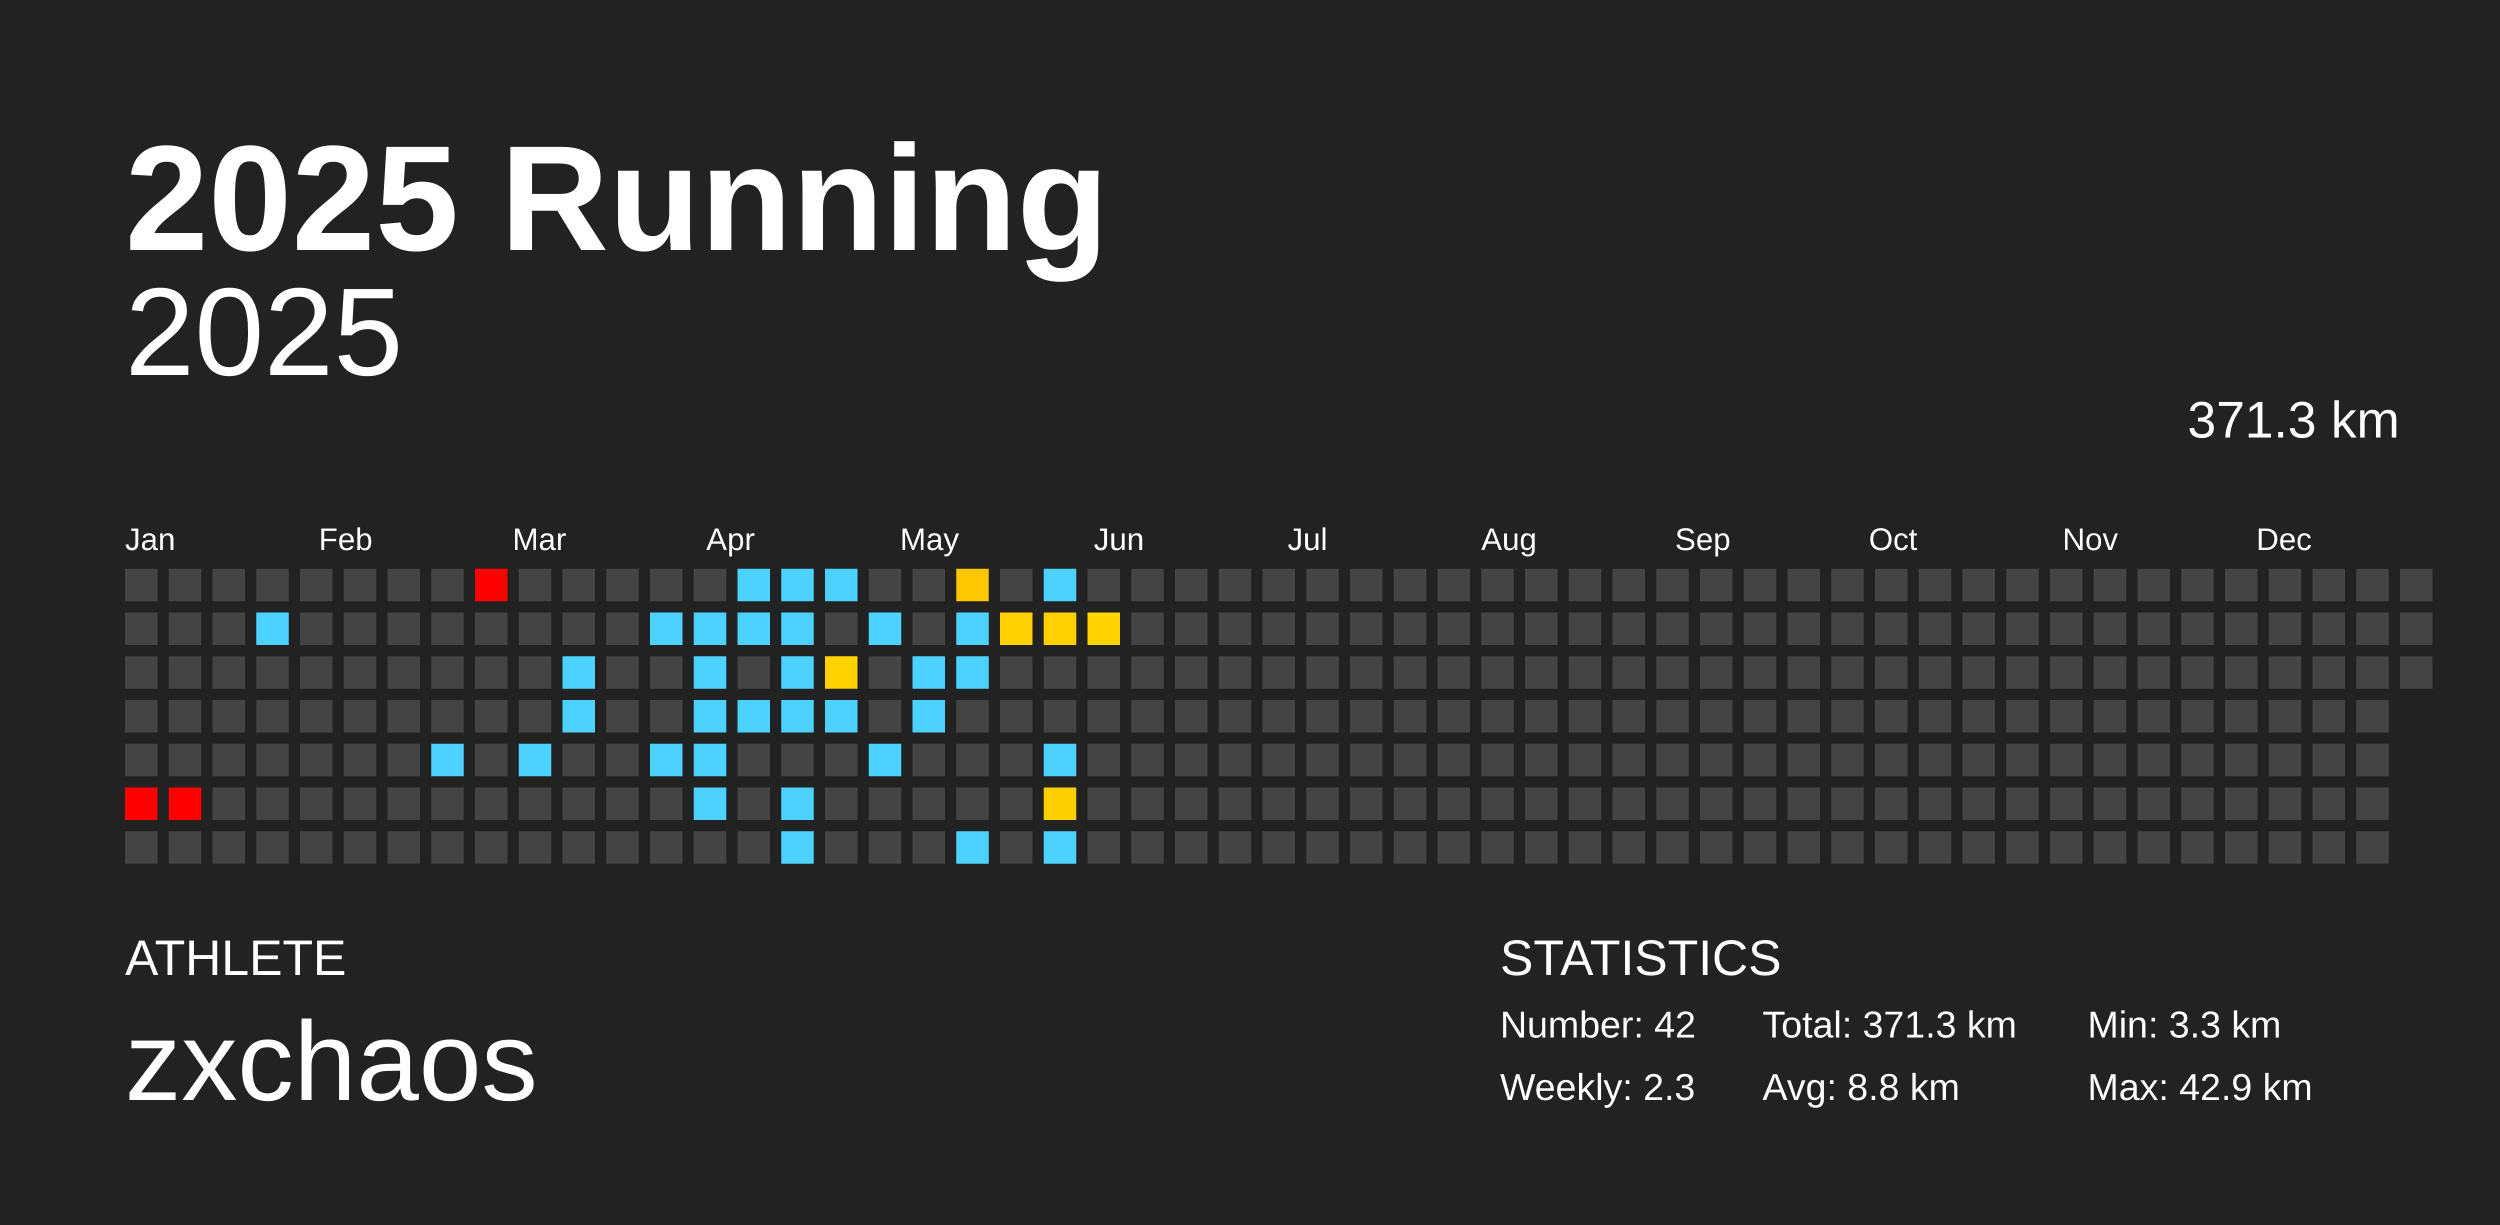
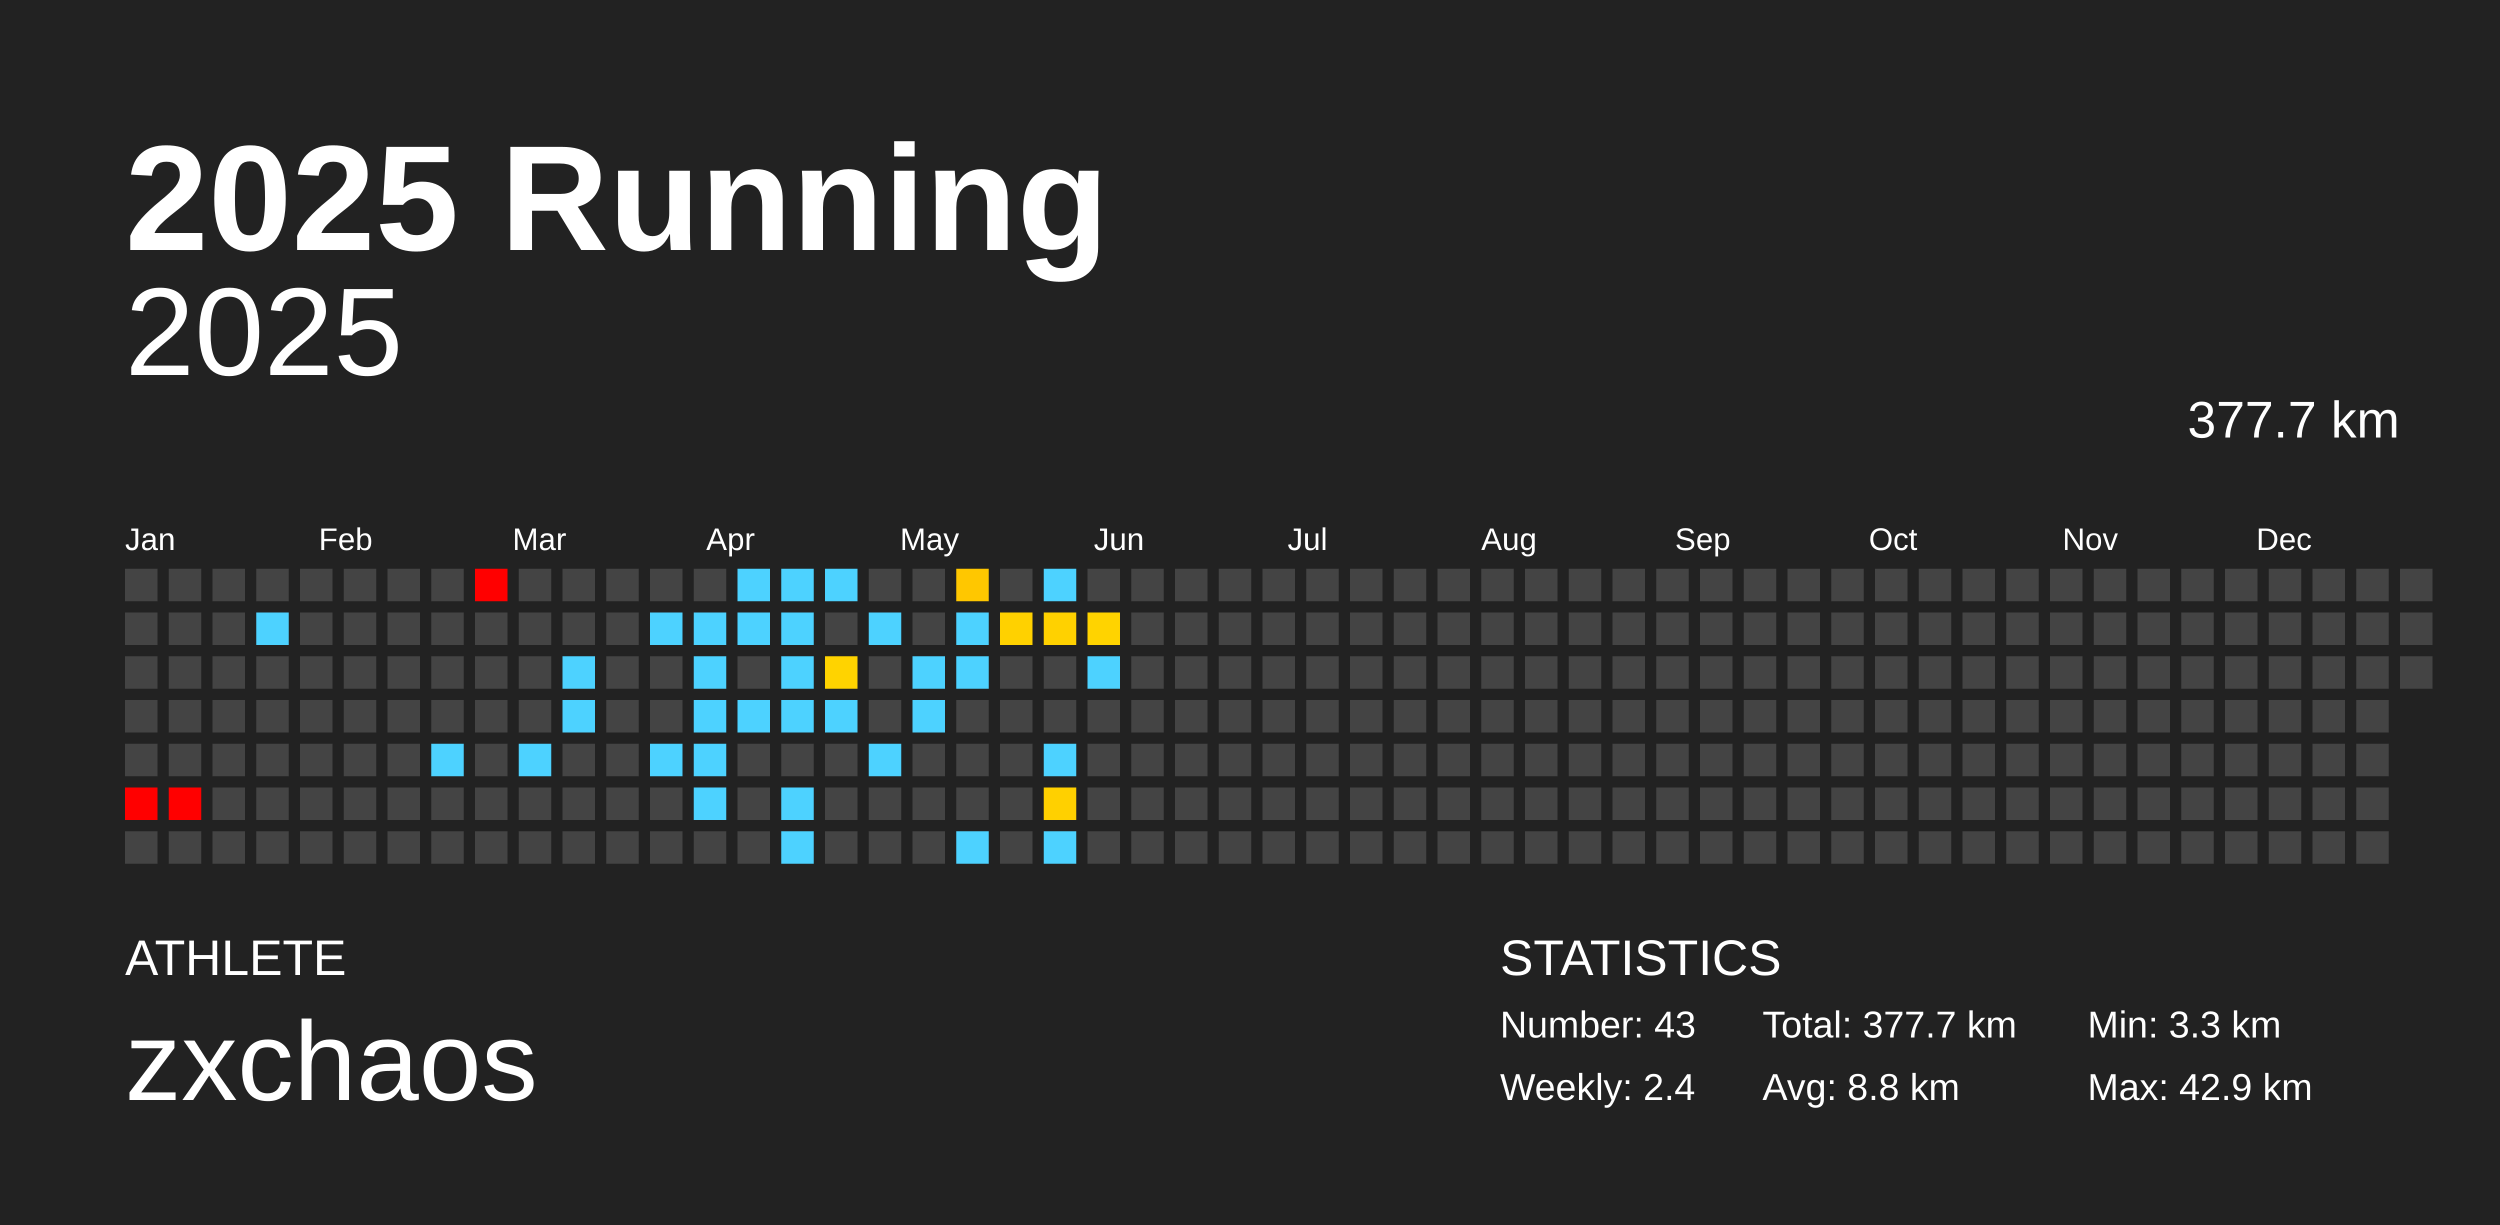
<svg xmlns="http://www.w3.org/2000/svg" baseProfile="full" height="98mm" version="1.1" viewBox="0,0,200,98" width="200mm">
  <defs />
  <rect fill="#222222" height="98" width="200" x="0" y="0" />
  <text fill="#FFFFFF" style="font-size:12px; font-family:Arial; font-weight:bold;" x="10" y="20">2025 Running</text>
  <text fill="#FFFFFF" style="font-size:4px; font-family:Arial" x="10" y="78">ATHLETE</text>
  <text fill="#FFFFFF" style="font-size:9px; font-family:Arial" x="10" y="88">zxchaos</text>
  <text fill="#FFFFFF" style="font-size:4px; font-family:Arial" x="120" y="78">STATISTICS</text>
-   <text fill="#FFFFFF" style="font-size:3px; font-family:Arial" x="120" y="83">Number: 42</text>
-   <text fill="#FFFFFF" style="font-size:3px; font-family:Arial" x="120" y="88">Weekly: 2.3</text>
-   <text fill="#FFFFFF" style="font-size:3px; font-family:Arial" x="141" y="83">Total: 371.3 km</text>
+   <text fill="#FFFFFF" style="font-size:3px; font-family:Arial" x="120" y="83">Number: 43</text>
+   <text fill="#FFFFFF" style="font-size:3px; font-family:Arial" x="120" y="88">Weekly: 2.4</text>
+   <text fill="#FFFFFF" style="font-size:3px; font-family:Arial" x="141" y="83">Total: 377.7 km</text>
  <text fill="#FFFFFF" style="font-size:3px; font-family:Arial" x="141" y="88">Avg: 8.8 km</text>
  <text fill="#FFFFFF" style="font-size:3px; font-family:Arial" x="167" y="83">Min: 3.3 km</text>
  <text fill="#FFFFFF" style="font-size:3px; font-family:Arial" x="167" y="88">Max: 42.9 km</text>
  <text alignment-baseline="hanging" fill="#FFFFFF" style="font-size:10.0px; font-family:Arial;" x="10" y="30">2025</text>
-   <text alignment-baseline="hanging" fill="#FFFFFF" style="font-size:4.125px; font-family:Arial;" x="175" y="35">371.3 km</text>
+   <text alignment-baseline="hanging" fill="#FFFFFF" style="font-size:4.125px; font-family:Arial;" x="175" y="35">377.7 km</text>
  <text fill="#FFFFFF" style="font-size:2.5px; font-family:Arial" x="10.0" y="44">Jan</text>
  <text fill="#FFFFFF" style="font-size:2.5px; font-family:Arial" x="25.5" y="44">Feb</text>
  <text fill="#FFFFFF" style="font-size:2.5px; font-family:Arial" x="41.0" y="44">Mar</text>
  <text fill="#FFFFFF" style="font-size:2.5px; font-family:Arial" x="56.5" y="44">Apr</text>
  <text fill="#FFFFFF" style="font-size:2.5px; font-family:Arial" x="72.0" y="44">May</text>
  <text fill="#FFFFFF" style="font-size:2.5px; font-family:Arial" x="87.5" y="44">Jun</text>
  <text fill="#FFFFFF" style="font-size:2.5px; font-family:Arial" x="103.0" y="44">Jul</text>
  <text fill="#FFFFFF" style="font-size:2.5px; font-family:Arial" x="118.5" y="44">Aug</text>
  <text fill="#FFFFFF" style="font-size:2.5px; font-family:Arial" x="134.0" y="44">Sep</text>
  <text fill="#FFFFFF" style="font-size:2.5px; font-family:Arial" x="149.5" y="44">Oct</text>
  <text fill="#FFFFFF" style="font-size:2.5px; font-family:Arial" x="165.0" y="44">Nov</text>
  <text fill="#FFFFFF" style="font-size:2.5px; font-family:Arial" x="180.5" y="44">Dec</text>
  <rect fill="#444444" height="2.6" width="2.6" x="10.0" y="45.5" />
  <rect fill="#444444" height="2.6" width="2.6" x="10.0" y="49.0" />
  <rect fill="#444444" height="2.6" width="2.6" x="10.0" y="52.5" />
  <rect fill="#444444" height="2.6" width="2.6" x="10.0" y="56.0" />
  <rect fill="#444444" height="2.6" width="2.6" x="10.0" y="59.5" />
  <rect fill="red" height="2.6" width="2.6" x="10.0" y="63.0" />
  <rect fill="#444444" height="2.6" width="2.6" x="10.0" y="66.5" />
  <rect fill="#444444" height="2.6" width="2.6" x="13.5" y="45.5" />
  <rect fill="#444444" height="2.6" width="2.6" x="13.5" y="49.0" />
  <rect fill="#444444" height="2.6" width="2.6" x="13.5" y="52.5" />
  <rect fill="#444444" height="2.6" width="2.6" x="13.5" y="56.0" />
  <rect fill="#444444" height="2.6" width="2.6" x="13.5" y="59.5" />
  <rect fill="red" height="2.6" width="2.6" x="13.5" y="63.0" />
  <rect fill="#444444" height="2.6" width="2.6" x="13.5" y="66.5" />
  <rect fill="#444444" height="2.6" width="2.6" x="17.0" y="45.5" />
  <rect fill="#444444" height="2.6" width="2.6" x="17.0" y="49.0" />
  <rect fill="#444444" height="2.6" width="2.6" x="17.0" y="52.5" />
  <rect fill="#444444" height="2.6" width="2.6" x="17.0" y="56.0" />
  <rect fill="#444444" height="2.6" width="2.6" x="17.0" y="59.5" />
  <rect fill="#444444" height="2.6" width="2.6" x="17.0" y="63.0" />
  <rect fill="#444444" height="2.6" width="2.6" x="17.0" y="66.5" />
  <rect fill="#444444" height="2.6" width="2.6" x="20.5" y="45.5" />
  <rect fill="#4dd2ff" height="2.6" width="2.6" x="20.5" y="49.0" />
  <rect fill="#444444" height="2.6" width="2.6" x="20.5" y="52.5" />
  <rect fill="#444444" height="2.6" width="2.6" x="20.5" y="56.0" />
  <rect fill="#444444" height="2.6" width="2.6" x="20.5" y="59.5" />
  <rect fill="#444444" height="2.6" width="2.6" x="20.5" y="63.0" />
  <rect fill="#444444" height="2.6" width="2.6" x="20.5" y="66.5" />
  <rect fill="#444444" height="2.6" width="2.6" x="24.0" y="45.5" />
  <rect fill="#444444" height="2.6" width="2.6" x="24.0" y="49.0" />
  <rect fill="#444444" height="2.6" width="2.6" x="24.0" y="52.5" />
  <rect fill="#444444" height="2.6" width="2.6" x="24.0" y="56.0" />
  <rect fill="#444444" height="2.6" width="2.6" x="24.0" y="59.5" />
  <rect fill="#444444" height="2.6" width="2.6" x="24.0" y="63.0" />
  <rect fill="#444444" height="2.6" width="2.6" x="24.0" y="66.5" />
  <rect fill="#444444" height="2.6" width="2.6" x="27.5" y="45.5" />
  <rect fill="#444444" height="2.6" width="2.6" x="27.5" y="49.0" />
  <rect fill="#444444" height="2.6" width="2.6" x="27.5" y="52.5" />
  <rect fill="#444444" height="2.6" width="2.6" x="27.5" y="56.0" />
  <rect fill="#444444" height="2.6" width="2.6" x="27.5" y="59.5" />
  <rect fill="#444444" height="2.6" width="2.6" x="27.5" y="63.0" />
  <rect fill="#444444" height="2.6" width="2.6" x="27.5" y="66.5" />
  <rect fill="#444444" height="2.6" width="2.6" x="31.0" y="45.5" />
  <rect fill="#444444" height="2.6" width="2.6" x="31.0" y="49.0" />
  <rect fill="#444444" height="2.6" width="2.6" x="31.0" y="52.5" />
  <rect fill="#444444" height="2.6" width="2.6" x="31.0" y="56.0" />
  <rect fill="#444444" height="2.6" width="2.6" x="31.0" y="59.5" />
  <rect fill="#444444" height="2.6" width="2.6" x="31.0" y="63.0" />
  <rect fill="#444444" height="2.6" width="2.6" x="31.0" y="66.5" />
  <rect fill="#444444" height="2.6" width="2.6" x="34.5" y="45.5" />
  <rect fill="#444444" height="2.6" width="2.6" x="34.5" y="49.0" />
  <rect fill="#444444" height="2.6" width="2.6" x="34.5" y="52.5" />
  <rect fill="#444444" height="2.6" width="2.6" x="34.5" y="56.0" />
  <rect fill="#4dd2ff" height="2.6" width="2.6" x="34.5" y="59.5" />
  <rect fill="#444444" height="2.6" width="2.6" x="34.5" y="63.0" />
  <rect fill="#444444" height="2.6" width="2.6" x="34.5" y="66.5" />
  <rect fill="red" height="2.6" width="2.6" x="38.0" y="45.5" />
  <rect fill="#444444" height="2.6" width="2.6" x="38.0" y="49.0" />
  <rect fill="#444444" height="2.6" width="2.6" x="38.0" y="52.5" />
  <rect fill="#444444" height="2.6" width="2.6" x="38.0" y="56.0" />
  <rect fill="#444444" height="2.6" width="2.6" x="38.0" y="59.5" />
  <rect fill="#444444" height="2.6" width="2.6" x="38.0" y="63.0" />
  <rect fill="#444444" height="2.6" width="2.6" x="38.0" y="66.5" />
  <rect fill="#444444" height="2.6" width="2.6" x="41.5" y="45.5" />
  <rect fill="#444444" height="2.6" width="2.6" x="41.5" y="49.0" />
  <rect fill="#444444" height="2.6" width="2.6" x="41.5" y="52.5" />
  <rect fill="#444444" height="2.6" width="2.6" x="41.5" y="56.0" />
  <rect fill="#4dd2ff" height="2.6" width="2.6" x="41.5" y="59.5" />
  <rect fill="#444444" height="2.6" width="2.6" x="41.5" y="63.0" />
  <rect fill="#444444" height="2.6" width="2.6" x="41.5" y="66.5" />
  <rect fill="#444444" height="2.6" width="2.6" x="45.0" y="45.5" />
  <rect fill="#444444" height="2.6" width="2.6" x="45.0" y="49.0" />
  <rect fill="#4dd2ff" height="2.6" width="2.6" x="45.0" y="52.5" />
  <rect fill="#4dd2ff" height="2.6" width="2.6" x="45.0" y="56.0" />
  <rect fill="#444444" height="2.6" width="2.6" x="45.0" y="59.5" />
  <rect fill="#444444" height="2.6" width="2.6" x="45.0" y="63.0" />
  <rect fill="#444444" height="2.6" width="2.6" x="45.0" y="66.5" />
  <rect fill="#444444" height="2.6" width="2.6" x="48.5" y="45.5" />
  <rect fill="#444444" height="2.6" width="2.6" x="48.5" y="49.0" />
  <rect fill="#444444" height="2.6" width="2.6" x="48.5" y="52.5" />
  <rect fill="#444444" height="2.6" width="2.6" x="48.5" y="56.0" />
  <rect fill="#444444" height="2.6" width="2.6" x="48.5" y="59.5" />
  <rect fill="#444444" height="2.6" width="2.6" x="48.5" y="63.0" />
  <rect fill="#444444" height="2.6" width="2.6" x="48.5" y="66.5" />
  <rect fill="#444444" height="2.6" width="2.6" x="52.0" y="45.5" />
  <rect fill="#4dd2ff" height="2.6" width="2.6" x="52.0" y="49.0" />
  <rect fill="#444444" height="2.6" width="2.6" x="52.0" y="52.5" />
  <rect fill="#444444" height="2.6" width="2.6" x="52.0" y="56.0" />
  <rect fill="#4dd2ff" height="2.6" width="2.6" x="52.0" y="59.5" />
  <rect fill="#444444" height="2.6" width="2.6" x="52.0" y="63.0" />
  <rect fill="#444444" height="2.6" width="2.6" x="52.0" y="66.5" />
  <rect fill="#444444" height="2.6" width="2.6" x="55.5" y="45.5" />
  <rect fill="#4dd2ff" height="2.6" width="2.6" x="55.5" y="49.0" />
  <rect fill="#4dd2ff" height="2.6" width="2.6" x="55.5" y="52.5" />
  <rect fill="#4dd2ff" height="2.6" width="2.6" x="55.5" y="56.0" />
  <rect fill="#4dd2ff" height="2.6" width="2.6" x="55.5" y="59.5" />
  <rect fill="#4dd2ff" height="2.6" width="2.6" x="55.5" y="63.0" />
  <rect fill="#444444" height="2.6" width="2.6" x="55.5" y="66.5" />
  <rect fill="#4dd2ff" height="2.6" width="2.6" x="59.0" y="45.5" />
  <rect fill="#4dd2ff" height="2.6" width="2.6" x="59.0" y="49.0" />
  <rect fill="#444444" height="2.6" width="2.6" x="59.0" y="52.5" />
  <rect fill="#4dd2ff" height="2.6" width="2.6" x="59.0" y="56.0" />
  <rect fill="#444444" height="2.6" width="2.6" x="59.0" y="59.5" />
  <rect fill="#444444" height="2.6" width="2.6" x="59.0" y="63.0" />
  <rect fill="#444444" height="2.6" width="2.6" x="59.0" y="66.5" />
  <rect fill="#4dd2ff" height="2.6" width="2.6" x="62.5" y="45.5" />
  <rect fill="#4dd2ff" height="2.6" width="2.6" x="62.5" y="49.0" />
  <rect fill="#4dd2ff" height="2.6" width="2.6" x="62.5" y="52.5" />
  <rect fill="#4dd2ff" height="2.6" width="2.6" x="62.5" y="56.0" />
  <rect fill="#444444" height="2.6" width="2.6" x="62.5" y="59.5" />
  <rect fill="#4dd2ff" height="2.6" width="2.6" x="62.5" y="63.0" />
  <rect fill="#4dd2ff" height="2.6" width="2.6" x="62.5" y="66.5" />
  <rect fill="#4dd2ff" height="2.6" width="2.6" x="66.0" y="45.5" />
  <rect fill="#444444" height="2.6" width="2.6" x="66.0" y="49.0" />
  <rect fill="#ffd300" height="2.6" width="2.6" x="66.0" y="52.5" />
  <rect fill="#4dd2ff" height="2.6" width="2.6" x="66.0" y="56.0" />
  <rect fill="#444444" height="2.6" width="2.6" x="66.0" y="59.5" />
  <rect fill="#444444" height="2.6" width="2.6" x="66.0" y="63.0" />
  <rect fill="#444444" height="2.6" width="2.6" x="66.0" y="66.5" />
  <rect fill="#444444" height="2.6" width="2.6" x="69.5" y="45.5" />
  <rect fill="#4dd2ff" height="2.6" width="2.6" x="69.5" y="49.0" />
  <rect fill="#444444" height="2.6" width="2.6" x="69.5" y="52.5" />
  <rect fill="#444444" height="2.6" width="2.6" x="69.5" y="56.0" />
  <rect fill="#4dd2ff" height="2.6" width="2.6" x="69.5" y="59.5" />
  <rect fill="#444444" height="2.6" width="2.6" x="69.5" y="63.0" />
  <rect fill="#444444" height="2.6" width="2.6" x="69.5" y="66.5" />
  <rect fill="#444444" height="2.6" width="2.6" x="73.0" y="45.5" />
  <rect fill="#444444" height="2.6" width="2.6" x="73.0" y="49.0" />
  <rect fill="#4dd2ff" height="2.6" width="2.6" x="73.0" y="52.5" />
  <rect fill="#4dd2ff" height="2.6" width="2.6" x="73.0" y="56.0" />
  <rect fill="#444444" height="2.6" width="2.6" x="73.0" y="59.5" />
  <rect fill="#444444" height="2.6" width="2.6" x="73.0" y="63.0" />
  <rect fill="#444444" height="2.6" width="2.6" x="73.0" y="66.5" />
  <rect fill="#ffc700" height="2.6" width="2.6" x="76.5" y="45.5" />
  <rect fill="#4dd2ff" height="2.6" width="2.6" x="76.5" y="49.0" />
  <rect fill="#4dd2ff" height="2.6" width="2.6" x="76.5" y="52.5" />
  <rect fill="#444444" height="2.6" width="2.6" x="76.5" y="56.0" />
  <rect fill="#444444" height="2.6" width="2.6" x="76.5" y="59.5" />
  <rect fill="#444444" height="2.6" width="2.6" x="76.5" y="63.0" />
  <rect fill="#4dd2ff" height="2.6" width="2.6" x="76.5" y="66.5" />
  <rect fill="#444444" height="2.6" width="2.6" x="80.0" y="45.5" />
  <rect fill="#ffd100" height="2.6" width="2.6" x="80.0" y="49.0" />
  <rect fill="#444444" height="2.6" width="2.6" x="80.0" y="52.5" />
  <rect fill="#444444" height="2.6" width="2.6" x="80.0" y="56.0" />
  <rect fill="#444444" height="2.6" width="2.6" x="80.0" y="59.5" />
  <rect fill="#444444" height="2.6" width="2.6" x="80.0" y="63.0" />
  <rect fill="#444444" height="2.6" width="2.6" x="80.0" y="66.5" />
  <rect fill="#4dd2ff" height="2.6" width="2.6" x="83.5" y="45.5" />
  <rect fill="#ffd100" height="2.6" width="2.6" x="83.5" y="49.0" />
  <rect fill="#444444" height="2.6" width="2.6" x="83.5" y="52.5" />
  <rect fill="#444444" height="2.6" width="2.6" x="83.5" y="56.0" />
  <rect fill="#4dd2ff" height="2.6" width="2.6" x="83.5" y="59.5" />
  <rect fill="#ffd000" height="2.6" width="2.6" x="83.5" y="63.0" />
  <rect fill="#4dd2ff" height="2.6" width="2.6" x="83.5" y="66.5" />
  <rect fill="#444444" height="2.6" width="2.6" x="87.0" y="45.5" />
  <rect fill="#ffd300" height="2.6" width="2.6" x="87.0" y="49.0" />
-   <rect fill="#444444" height="2.6" width="2.6" x="87.0" y="52.5" />
+   <rect fill="#4dd2ff" height="2.6" width="2.6" x="87.0" y="52.5" />
  <rect fill="#444444" height="2.6" width="2.6" x="87.0" y="56.0" />
  <rect fill="#444444" height="2.6" width="2.6" x="87.0" y="59.5" />
  <rect fill="#444444" height="2.6" width="2.6" x="87.0" y="63.0" />
  <rect fill="#444444" height="2.6" width="2.6" x="87.0" y="66.5" />
  <rect fill="#444444" height="2.6" width="2.6" x="90.5" y="45.5" />
  <rect fill="#444444" height="2.6" width="2.6" x="90.5" y="49.0" />
  <rect fill="#444444" height="2.6" width="2.6" x="90.5" y="52.5" />
  <rect fill="#444444" height="2.6" width="2.6" x="90.5" y="56.0" />
  <rect fill="#444444" height="2.6" width="2.6" x="90.5" y="59.5" />
  <rect fill="#444444" height="2.6" width="2.6" x="90.5" y="63.0" />
  <rect fill="#444444" height="2.6" width="2.6" x="90.5" y="66.5" />
  <rect fill="#444444" height="2.6" width="2.6" x="94.0" y="45.5" />
  <rect fill="#444444" height="2.6" width="2.6" x="94.0" y="49.0" />
  <rect fill="#444444" height="2.6" width="2.6" x="94.0" y="52.5" />
  <rect fill="#444444" height="2.6" width="2.6" x="94.0" y="56.0" />
  <rect fill="#444444" height="2.6" width="2.6" x="94.0" y="59.5" />
  <rect fill="#444444" height="2.6" width="2.6" x="94.0" y="63.0" />
  <rect fill="#444444" height="2.6" width="2.6" x="94.0" y="66.5" />
  <rect fill="#444444" height="2.6" width="2.6" x="97.5" y="45.5" />
  <rect fill="#444444" height="2.6" width="2.6" x="97.5" y="49.0" />
  <rect fill="#444444" height="2.6" width="2.6" x="97.5" y="52.5" />
  <rect fill="#444444" height="2.6" width="2.6" x="97.5" y="56.0" />
  <rect fill="#444444" height="2.6" width="2.6" x="97.5" y="59.5" />
  <rect fill="#444444" height="2.6" width="2.6" x="97.5" y="63.0" />
  <rect fill="#444444" height="2.6" width="2.6" x="97.5" y="66.5" />
  <rect fill="#444444" height="2.6" width="2.6" x="101.0" y="45.5" />
  <rect fill="#444444" height="2.6" width="2.6" x="101.0" y="49.0" />
  <rect fill="#444444" height="2.6" width="2.6" x="101.0" y="52.5" />
  <rect fill="#444444" height="2.6" width="2.6" x="101.0" y="56.0" />
  <rect fill="#444444" height="2.6" width="2.6" x="101.0" y="59.5" />
  <rect fill="#444444" height="2.6" width="2.6" x="101.0" y="63.0" />
  <rect fill="#444444" height="2.6" width="2.6" x="101.0" y="66.5" />
  <rect fill="#444444" height="2.6" width="2.6" x="104.5" y="45.5" />
  <rect fill="#444444" height="2.6" width="2.6" x="104.5" y="49.0" />
  <rect fill="#444444" height="2.6" width="2.6" x="104.5" y="52.5" />
  <rect fill="#444444" height="2.6" width="2.6" x="104.5" y="56.0" />
  <rect fill="#444444" height="2.6" width="2.6" x="104.5" y="59.5" />
  <rect fill="#444444" height="2.6" width="2.6" x="104.5" y="63.0" />
  <rect fill="#444444" height="2.6" width="2.6" x="104.5" y="66.5" />
  <rect fill="#444444" height="2.6" width="2.6" x="108.0" y="45.5" />
  <rect fill="#444444" height="2.6" width="2.6" x="108.0" y="49.0" />
  <rect fill="#444444" height="2.6" width="2.6" x="108.0" y="52.5" />
  <rect fill="#444444" height="2.6" width="2.6" x="108.0" y="56.0" />
  <rect fill="#444444" height="2.6" width="2.6" x="108.0" y="59.5" />
  <rect fill="#444444" height="2.6" width="2.6" x="108.0" y="63.0" />
  <rect fill="#444444" height="2.6" width="2.6" x="108.0" y="66.5" />
  <rect fill="#444444" height="2.6" width="2.6" x="111.5" y="45.5" />
  <rect fill="#444444" height="2.6" width="2.6" x="111.5" y="49.0" />
  <rect fill="#444444" height="2.6" width="2.6" x="111.5" y="52.5" />
  <rect fill="#444444" height="2.6" width="2.6" x="111.5" y="56.0" />
  <rect fill="#444444" height="2.6" width="2.6" x="111.5" y="59.5" />
  <rect fill="#444444" height="2.6" width="2.6" x="111.5" y="63.0" />
  <rect fill="#444444" height="2.6" width="2.6" x="111.5" y="66.5" />
  <rect fill="#444444" height="2.6" width="2.6" x="115.0" y="45.5" />
  <rect fill="#444444" height="2.6" width="2.6" x="115.0" y="49.0" />
  <rect fill="#444444" height="2.6" width="2.6" x="115.0" y="52.5" />
  <rect fill="#444444" height="2.6" width="2.6" x="115.0" y="56.0" />
  <rect fill="#444444" height="2.6" width="2.6" x="115.0" y="59.5" />
  <rect fill="#444444" height="2.6" width="2.6" x="115.0" y="63.0" />
  <rect fill="#444444" height="2.6" width="2.6" x="115.0" y="66.5" />
  <rect fill="#444444" height="2.6" width="2.6" x="118.5" y="45.5" />
  <rect fill="#444444" height="2.6" width="2.6" x="118.5" y="49.0" />
  <rect fill="#444444" height="2.6" width="2.6" x="118.5" y="52.5" />
  <rect fill="#444444" height="2.6" width="2.6" x="118.5" y="56.0" />
  <rect fill="#444444" height="2.6" width="2.6" x="118.5" y="59.5" />
  <rect fill="#444444" height="2.6" width="2.6" x="118.5" y="63.0" />
  <rect fill="#444444" height="2.6" width="2.6" x="118.5" y="66.5" />
  <rect fill="#444444" height="2.6" width="2.6" x="122.0" y="45.5" />
  <rect fill="#444444" height="2.6" width="2.6" x="122.0" y="49.0" />
  <rect fill="#444444" height="2.6" width="2.6" x="122.0" y="52.5" />
  <rect fill="#444444" height="2.6" width="2.6" x="122.0" y="56.0" />
  <rect fill="#444444" height="2.6" width="2.6" x="122.0" y="59.5" />
  <rect fill="#444444" height="2.6" width="2.6" x="122.0" y="63.0" />
  <rect fill="#444444" height="2.6" width="2.6" x="122.0" y="66.5" />
  <rect fill="#444444" height="2.6" width="2.6" x="125.5" y="45.5" />
  <rect fill="#444444" height="2.6" width="2.6" x="125.5" y="49.0" />
  <rect fill="#444444" height="2.6" width="2.6" x="125.5" y="52.5" />
  <rect fill="#444444" height="2.6" width="2.6" x="125.5" y="56.0" />
  <rect fill="#444444" height="2.6" width="2.6" x="125.5" y="59.5" />
  <rect fill="#444444" height="2.6" width="2.6" x="125.5" y="63.0" />
  <rect fill="#444444" height="2.6" width="2.6" x="125.5" y="66.5" />
  <rect fill="#444444" height="2.6" width="2.6" x="129.0" y="45.5" />
  <rect fill="#444444" height="2.6" width="2.6" x="129.0" y="49.0" />
  <rect fill="#444444" height="2.6" width="2.6" x="129.0" y="52.5" />
  <rect fill="#444444" height="2.6" width="2.6" x="129.0" y="56.0" />
  <rect fill="#444444" height="2.6" width="2.6" x="129.0" y="59.5" />
  <rect fill="#444444" height="2.6" width="2.6" x="129.0" y="63.0" />
  <rect fill="#444444" height="2.6" width="2.6" x="129.0" y="66.5" />
  <rect fill="#444444" height="2.6" width="2.6" x="132.5" y="45.5" />
  <rect fill="#444444" height="2.6" width="2.6" x="132.5" y="49.0" />
  <rect fill="#444444" height="2.6" width="2.6" x="132.5" y="52.5" />
  <rect fill="#444444" height="2.6" width="2.6" x="132.5" y="56.0" />
  <rect fill="#444444" height="2.6" width="2.6" x="132.5" y="59.5" />
  <rect fill="#444444" height="2.6" width="2.6" x="132.5" y="63.0" />
  <rect fill="#444444" height="2.6" width="2.6" x="132.5" y="66.5" />
  <rect fill="#444444" height="2.6" width="2.6" x="136.0" y="45.5" />
  <rect fill="#444444" height="2.6" width="2.6" x="136.0" y="49.0" />
  <rect fill="#444444" height="2.6" width="2.6" x="136.0" y="52.5" />
  <rect fill="#444444" height="2.6" width="2.6" x="136.0" y="56.0" />
  <rect fill="#444444" height="2.6" width="2.6" x="136.0" y="59.5" />
  <rect fill="#444444" height="2.6" width="2.6" x="136.0" y="63.0" />
  <rect fill="#444444" height="2.6" width="2.6" x="136.0" y="66.5" />
  <rect fill="#444444" height="2.6" width="2.6" x="139.5" y="45.5" />
  <rect fill="#444444" height="2.6" width="2.6" x="139.5" y="49.0" />
  <rect fill="#444444" height="2.6" width="2.6" x="139.5" y="52.5" />
  <rect fill="#444444" height="2.6" width="2.6" x="139.5" y="56.0" />
  <rect fill="#444444" height="2.6" width="2.6" x="139.5" y="59.5" />
  <rect fill="#444444" height="2.6" width="2.6" x="139.5" y="63.0" />
  <rect fill="#444444" height="2.6" width="2.6" x="139.5" y="66.5" />
  <rect fill="#444444" height="2.6" width="2.6" x="143.0" y="45.5" />
  <rect fill="#444444" height="2.6" width="2.6" x="143.0" y="49.0" />
  <rect fill="#444444" height="2.6" width="2.6" x="143.0" y="52.5" />
  <rect fill="#444444" height="2.6" width="2.6" x="143.0" y="56.0" />
  <rect fill="#444444" height="2.6" width="2.6" x="143.0" y="59.5" />
  <rect fill="#444444" height="2.6" width="2.6" x="143.0" y="63.0" />
  <rect fill="#444444" height="2.6" width="2.6" x="143.0" y="66.5" />
  <rect fill="#444444" height="2.6" width="2.6" x="146.5" y="45.5" />
  <rect fill="#444444" height="2.6" width="2.6" x="146.5" y="49.0" />
  <rect fill="#444444" height="2.6" width="2.6" x="146.5" y="52.5" />
  <rect fill="#444444" height="2.6" width="2.6" x="146.5" y="56.0" />
  <rect fill="#444444" height="2.6" width="2.6" x="146.5" y="59.5" />
  <rect fill="#444444" height="2.6" width="2.6" x="146.5" y="63.0" />
  <rect fill="#444444" height="2.6" width="2.6" x="146.5" y="66.5" />
  <rect fill="#444444" height="2.6" width="2.6" x="150.0" y="45.5" />
  <rect fill="#444444" height="2.6" width="2.6" x="150.0" y="49.0" />
  <rect fill="#444444" height="2.6" width="2.6" x="150.0" y="52.5" />
  <rect fill="#444444" height="2.6" width="2.6" x="150.0" y="56.0" />
  <rect fill="#444444" height="2.6" width="2.6" x="150.0" y="59.5" />
  <rect fill="#444444" height="2.6" width="2.6" x="150.0" y="63.0" />
  <rect fill="#444444" height="2.6" width="2.6" x="150.0" y="66.5" />
  <rect fill="#444444" height="2.6" width="2.6" x="153.5" y="45.5" />
  <rect fill="#444444" height="2.6" width="2.6" x="153.5" y="49.0" />
  <rect fill="#444444" height="2.6" width="2.6" x="153.5" y="52.5" />
  <rect fill="#444444" height="2.6" width="2.6" x="153.5" y="56.0" />
  <rect fill="#444444" height="2.6" width="2.6" x="153.5" y="59.5" />
  <rect fill="#444444" height="2.6" width="2.6" x="153.5" y="63.0" />
  <rect fill="#444444" height="2.6" width="2.6" x="153.5" y="66.5" />
  <rect fill="#444444" height="2.6" width="2.6" x="157.0" y="45.5" />
  <rect fill="#444444" height="2.6" width="2.6" x="157.0" y="49.0" />
  <rect fill="#444444" height="2.6" width="2.6" x="157.0" y="52.5" />
  <rect fill="#444444" height="2.6" width="2.6" x="157.0" y="56.0" />
  <rect fill="#444444" height="2.6" width="2.6" x="157.0" y="59.5" />
  <rect fill="#444444" height="2.6" width="2.6" x="157.0" y="63.0" />
  <rect fill="#444444" height="2.6" width="2.6" x="157.0" y="66.5" />
  <rect fill="#444444" height="2.6" width="2.6" x="160.5" y="45.5" />
  <rect fill="#444444" height="2.6" width="2.6" x="160.5" y="49.0" />
  <rect fill="#444444" height="2.6" width="2.6" x="160.5" y="52.5" />
  <rect fill="#444444" height="2.6" width="2.6" x="160.5" y="56.0" />
  <rect fill="#444444" height="2.6" width="2.6" x="160.5" y="59.5" />
  <rect fill="#444444" height="2.6" width="2.6" x="160.5" y="63.0" />
  <rect fill="#444444" height="2.6" width="2.6" x="160.5" y="66.5" />
  <rect fill="#444444" height="2.6" width="2.6" x="164.0" y="45.5" />
  <rect fill="#444444" height="2.6" width="2.6" x="164.0" y="49.0" />
  <rect fill="#444444" height="2.6" width="2.6" x="164.0" y="52.5" />
  <rect fill="#444444" height="2.6" width="2.6" x="164.0" y="56.0" />
  <rect fill="#444444" height="2.6" width="2.6" x="164.0" y="59.5" />
  <rect fill="#444444" height="2.6" width="2.6" x="164.0" y="63.0" />
  <rect fill="#444444" height="2.6" width="2.6" x="164.0" y="66.5" />
  <rect fill="#444444" height="2.6" width="2.6" x="167.5" y="45.5" />
  <rect fill="#444444" height="2.6" width="2.6" x="167.5" y="49.0" />
  <rect fill="#444444" height="2.6" width="2.6" x="167.5" y="52.5" />
  <rect fill="#444444" height="2.6" width="2.6" x="167.5" y="56.0" />
  <rect fill="#444444" height="2.6" width="2.6" x="167.5" y="59.5" />
  <rect fill="#444444" height="2.6" width="2.6" x="167.5" y="63.0" />
  <rect fill="#444444" height="2.6" width="2.6" x="167.5" y="66.5" />
  <rect fill="#444444" height="2.6" width="2.6" x="171.0" y="45.5" />
  <rect fill="#444444" height="2.6" width="2.6" x="171.0" y="49.0" />
  <rect fill="#444444" height="2.6" width="2.6" x="171.0" y="52.5" />
  <rect fill="#444444" height="2.6" width="2.6" x="171.0" y="56.0" />
  <rect fill="#444444" height="2.6" width="2.6" x="171.0" y="59.5" />
  <rect fill="#444444" height="2.6" width="2.6" x="171.0" y="63.0" />
  <rect fill="#444444" height="2.6" width="2.6" x="171.0" y="66.5" />
  <rect fill="#444444" height="2.6" width="2.6" x="174.5" y="45.5" />
  <rect fill="#444444" height="2.6" width="2.6" x="174.5" y="49.0" />
  <rect fill="#444444" height="2.6" width="2.6" x="174.5" y="52.5" />
  <rect fill="#444444" height="2.6" width="2.6" x="174.5" y="56.0" />
  <rect fill="#444444" height="2.6" width="2.6" x="174.5" y="59.5" />
  <rect fill="#444444" height="2.6" width="2.6" x="174.5" y="63.0" />
  <rect fill="#444444" height="2.6" width="2.6" x="174.5" y="66.5" />
  <rect fill="#444444" height="2.6" width="2.6" x="178.0" y="45.5" />
  <rect fill="#444444" height="2.6" width="2.6" x="178.0" y="49.0" />
  <rect fill="#444444" height="2.6" width="2.6" x="178.0" y="52.5" />
  <rect fill="#444444" height="2.6" width="2.6" x="178.0" y="56.0" />
  <rect fill="#444444" height="2.6" width="2.6" x="178.0" y="59.5" />
  <rect fill="#444444" height="2.6" width="2.6" x="178.0" y="63.0" />
  <rect fill="#444444" height="2.6" width="2.6" x="178.0" y="66.5" />
  <rect fill="#444444" height="2.6" width="2.6" x="181.5" y="45.5" />
  <rect fill="#444444" height="2.6" width="2.6" x="181.5" y="49.0" />
  <rect fill="#444444" height="2.6" width="2.6" x="181.5" y="52.5" />
  <rect fill="#444444" height="2.6" width="2.6" x="181.5" y="56.0" />
  <rect fill="#444444" height="2.6" width="2.6" x="181.5" y="59.5" />
  <rect fill="#444444" height="2.6" width="2.6" x="181.5" y="63.0" />
  <rect fill="#444444" height="2.6" width="2.6" x="181.5" y="66.5" />
  <rect fill="#444444" height="2.6" width="2.6" x="185.0" y="45.5" />
  <rect fill="#444444" height="2.6" width="2.6" x="185.0" y="49.0" />
  <rect fill="#444444" height="2.6" width="2.6" x="185.0" y="52.5" />
  <rect fill="#444444" height="2.6" width="2.6" x="185.0" y="56.0" />
  <rect fill="#444444" height="2.6" width="2.6" x="185.0" y="59.5" />
  <rect fill="#444444" height="2.6" width="2.6" x="185.0" y="63.0" />
  <rect fill="#444444" height="2.6" width="2.6" x="185.0" y="66.5" />
  <rect fill="#444444" height="2.6" width="2.6" x="188.5" y="45.5" />
  <rect fill="#444444" height="2.6" width="2.6" x="188.5" y="49.0" />
  <rect fill="#444444" height="2.6" width="2.6" x="188.5" y="52.5" />
  <rect fill="#444444" height="2.6" width="2.6" x="188.5" y="56.0" />
  <rect fill="#444444" height="2.6" width="2.6" x="188.5" y="59.5" />
  <rect fill="#444444" height="2.6" width="2.6" x="188.5" y="63.0" />
  <rect fill="#444444" height="2.6" width="2.6" x="188.5" y="66.5" />
  <rect fill="#444444" height="2.6" width="2.6" x="192.0" y="45.5" />
  <rect fill="#444444" height="2.6" width="2.6" x="192.0" y="49.0" />
  <rect fill="#444444" height="2.6" width="2.6" x="192.0" y="52.5" />
</svg>
